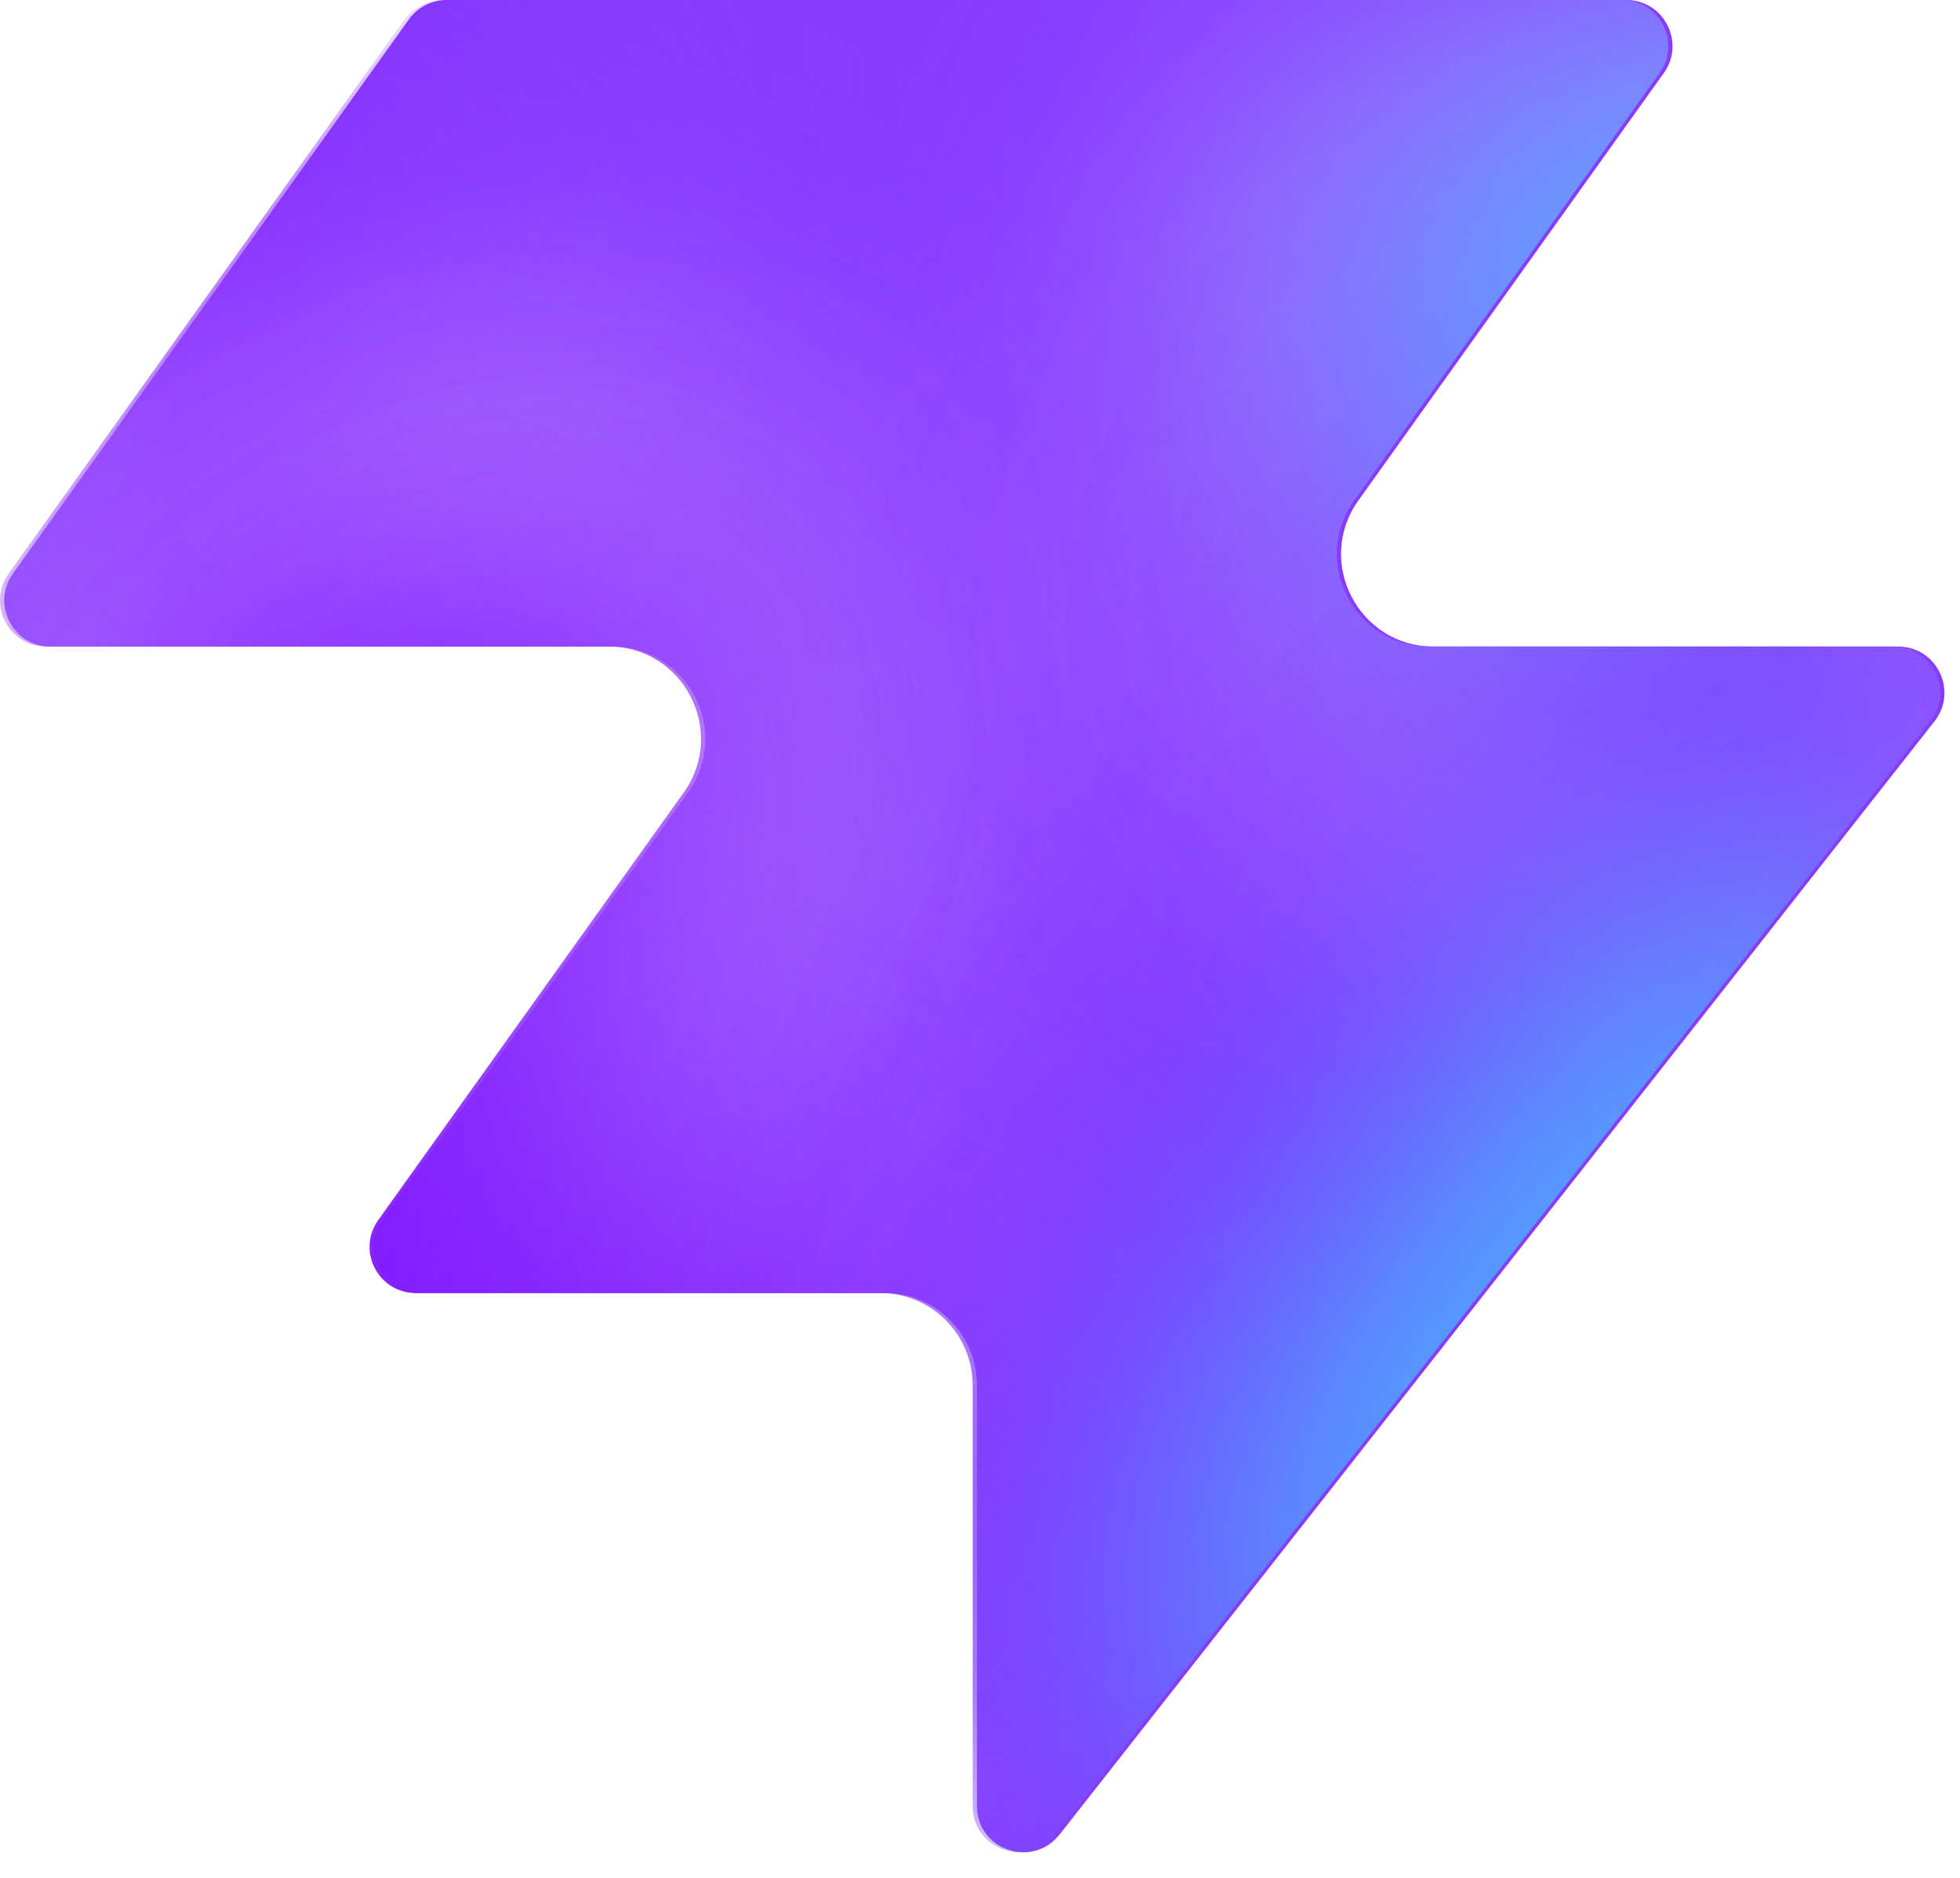
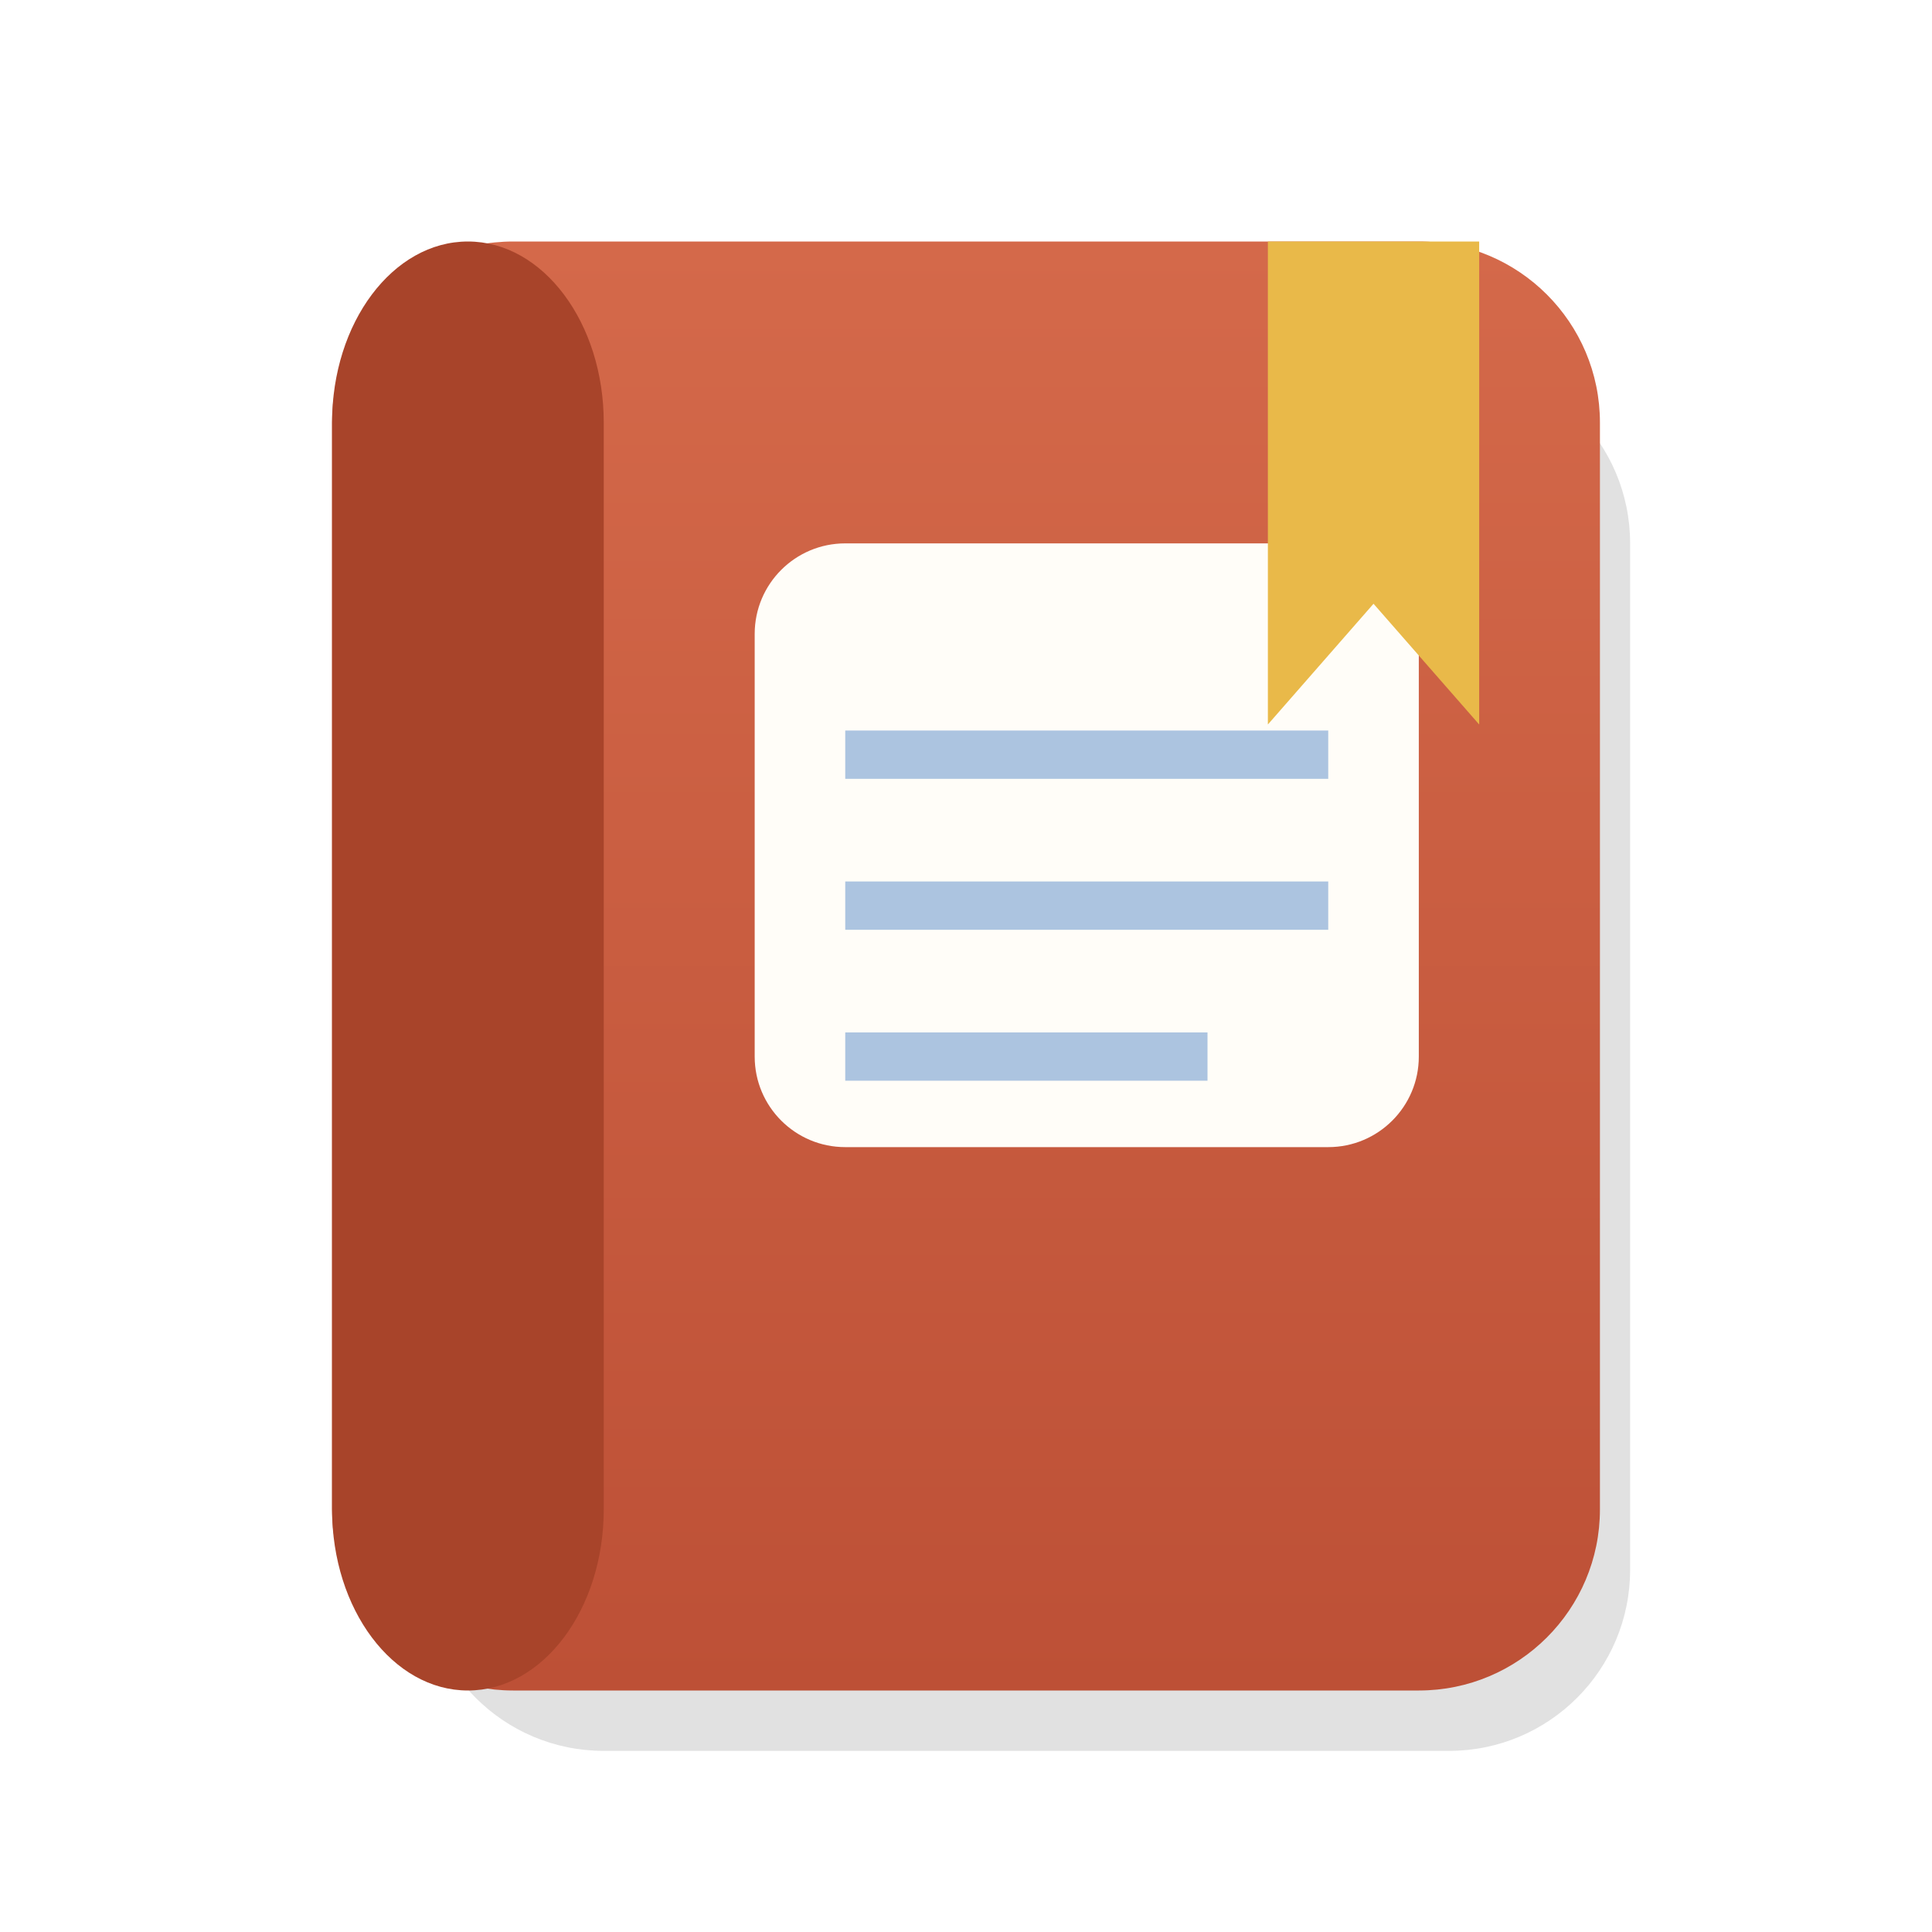
- <svg xmlns="http://www.w3.org/2000/svg" width="48" height="46" fill="none" viewBox="0 0 48 46">
-   <path fill="#863bff" d="M25.946 44.938c-.664.845-2.021.375-2.021-.698V33.937a2.26 2.26 0 0 0-2.262-2.262H10.287c-.92 0-1.456-1.04-.92-1.788l7.48-10.471c1.07-1.497 0-3.578-1.842-3.578H1.237c-.92 0-1.456-1.04-.92-1.788L10.013.474c.214-.297.556-.474.92-.474h28.894c.92 0 1.456 1.04.92 1.788l-7.48 10.471c-1.07 1.498 0 3.579 1.842 3.579h11.377c.943 0 1.473 1.088.89 1.83L25.947 44.94z" style="fill:#863bff;fill:color(display-p3 .525 .23 1);fill-opacity:1" />
-   <mask id="a" width="48" height="46" x="0" y="0" maskUnits="userSpaceOnUse" style="mask-type:alpha">
-     <path fill="#000" d="M25.842 44.938c-.664.844-2.021.375-2.021-.698V33.937a2.26 2.26 0 0 0-2.262-2.262H10.183c-.92 0-1.456-1.04-.92-1.788l7.48-10.471c1.07-1.498 0-3.579-1.842-3.579H1.133c-.92 0-1.456-1.04-.92-1.787L9.91.473c.214-.297.556-.474.92-.474h28.894c.92 0 1.456 1.04.92 1.788l-7.48 10.471c-1.07 1.498 0 3.578 1.842 3.578h11.377c.943 0 1.473 1.088.89 1.832L25.843 44.94z" style="fill:#000;fill-opacity:1" />
-   </mask>
-   <g mask="url(#a)">
-     <g filter="url(#b)">
-       <ellipse cx="5.508" cy="14.704" fill="#ede6ff" rx="5.508" ry="14.704" style="fill:#ede6ff;fill:color(display-p3 .927 .903 1);fill-opacity:1" transform="matrix(.00324 1 1 -.00324 -4.47 31.516)" />
-     </g>
-     <g filter="url(#c)">
-       <ellipse cx="10.399" cy="29.851" fill="#ede6ff" rx="10.399" ry="29.851" style="fill:#ede6ff;fill:color(display-p3 .927 .903 1);fill-opacity:1" transform="matrix(.00324 1 1 -.00324 -39.328 7.883)" />
-     </g>
-     <g filter="url(#d)">
-       <ellipse cx="5.508" cy="30.487" fill="#7e14ff" rx="5.508" ry="30.487" style="fill:#7e14ff;fill:color(display-p3 .492 .077 1);fill-opacity:1" transform="rotate(89.814 -25.913 -14.639)scale(1 -1)" />
-     </g>
-     <g filter="url(#e)">
-       <ellipse cx="5.508" cy="30.599" fill="#7e14ff" rx="5.508" ry="30.599" style="fill:#7e14ff;fill:color(display-p3 .492 .077 1);fill-opacity:1" transform="rotate(89.814 -32.644 -3.334)scale(1 -1)" />
-     </g>
-     <g filter="url(#f)">
-       <ellipse cx="5.508" cy="30.599" fill="#7e14ff" rx="5.508" ry="30.599" style="fill:#7e14ff;fill:color(display-p3 .492 .077 1);fill-opacity:1" transform="matrix(.00324 1 1 -.00324 -34.34 30.47)" />
-     </g>
-     <g filter="url(#g)">
-       <ellipse cx="14.072" cy="22.078" fill="#ede6ff" rx="14.072" ry="22.078" style="fill:#ede6ff;fill:color(display-p3 .927 .903 1);fill-opacity:1" transform="rotate(93.35 24.506 48.493)scale(-1 1)" />
-     </g>
-     <g filter="url(#h)">
-       <ellipse cx="3.47" cy="21.501" fill="#7e14ff" rx="3.47" ry="21.501" style="fill:#7e14ff;fill:color(display-p3 .492 .077 1);fill-opacity:1" transform="rotate(89.009 28.708 47.59)scale(-1 1)" />
-     </g>
-     <g filter="url(#i)">
-       <ellipse cx="3.47" cy="21.501" fill="#7e14ff" rx="3.47" ry="21.501" style="fill:#7e14ff;fill:color(display-p3 .492 .077 1);fill-opacity:1" transform="rotate(89.009 28.708 47.59)scale(-1 1)" />
-     </g>
-     <g filter="url(#j)">
-       <ellipse cx=".387" cy="8.972" fill="#7e14ff" rx="4.407" ry="29.108" style="fill:#7e14ff;fill:color(display-p3 .492 .077 1);fill-opacity:1" transform="rotate(39.51 .387 8.972)" />
-     </g>
-     <g filter="url(#k)">
-       <ellipse cx="47.523" cy="-6.092" fill="#7e14ff" rx="4.407" ry="29.108" style="fill:#7e14ff;fill:color(display-p3 .492 .077 1);fill-opacity:1" transform="rotate(37.892 47.523 -6.092)" />
-     </g>
-     <g filter="url(#l)">
-       <ellipse cx="41.412" cy="6.333" fill="#47bfff" rx="5.971" ry="9.665" style="fill:#47bfff;fill:color(display-p3 .28 .748 1);fill-opacity:1" transform="rotate(37.892 41.412 6.333)" />
-     </g>
-     <g filter="url(#m)">
-       <ellipse cx="-1.879" cy="38.332" fill="#7e14ff" rx="4.407" ry="29.108" style="fill:#7e14ff;fill:color(display-p3 .492 .077 1);fill-opacity:1" transform="rotate(37.892 -1.88 38.332)" />
-     </g>
-     <g filter="url(#n)">
-       <ellipse cx="-1.879" cy="38.332" fill="#7e14ff" rx="4.407" ry="29.108" style="fill:#7e14ff;fill:color(display-p3 .492 .077 1);fill-opacity:1" transform="rotate(37.892 -1.88 38.332)" />
-     </g>
-     <g filter="url(#o)">
-       <ellipse cx="35.651" cy="29.907" fill="#7e14ff" rx="4.407" ry="29.108" style="fill:#7e14ff;fill:color(display-p3 .492 .077 1);fill-opacity:1" transform="rotate(37.892 35.651 29.907)" />
-     </g>
-     <g filter="url(#p)">
-       <ellipse cx="38.418" cy="32.4" fill="#47bfff" rx="5.971" ry="15.297" style="fill:#47bfff;fill:color(display-p3 .28 .748 1);fill-opacity:1" transform="rotate(37.892 38.418 32.4)" />
-     </g>
-   </g>
+ <svg xmlns="http://www.w3.org/2000/svg" width="64" height="64" viewBox="0 0 64 64" fill="none">
  <defs>
-     <filter id="b" width="60.045" height="41.654" x="-19.77" y="16.149" color-interpolation-filters="sRGB" filterUnits="userSpaceOnUse">
-       <feFlood flood-opacity="0" result="BackgroundImageFix" />
-       <feBlend in="SourceGraphic" in2="BackgroundImageFix" result="shape" />
-       <feGaussianBlur result="effect1_foregroundBlur_2002_17158" stdDeviation="7.659" />
-     </filter>
-     <filter id="c" width="90.34" height="51.437" x="-54.613" y="-7.533" color-interpolation-filters="sRGB" filterUnits="userSpaceOnUse">
-       <feFlood flood-opacity="0" result="BackgroundImageFix" />
-       <feBlend in="SourceGraphic" in2="BackgroundImageFix" result="shape" />
-       <feGaussianBlur result="effect1_foregroundBlur_2002_17158" stdDeviation="7.659" />
-     </filter>
-     <filter id="d" width="79.355" height="29.4" x="-49.64" y="2.03" color-interpolation-filters="sRGB" filterUnits="userSpaceOnUse">
-       <feFlood flood-opacity="0" result="BackgroundImageFix" />
-       <feBlend in="SourceGraphic" in2="BackgroundImageFix" result="shape" />
-       <feGaussianBlur result="effect1_foregroundBlur_2002_17158" stdDeviation="4.596" />
-     </filter>
-     <filter id="e" width="79.579" height="29.4" x="-45.045" y="20.029" color-interpolation-filters="sRGB" filterUnits="userSpaceOnUse">
-       <feFlood flood-opacity="0" result="BackgroundImageFix" />
-       <feBlend in="SourceGraphic" in2="BackgroundImageFix" result="shape" />
-       <feGaussianBlur result="effect1_foregroundBlur_2002_17158" stdDeviation="4.596" />
-     </filter>
-     <filter id="f" width="79.579" height="29.4" x="-43.513" y="21.178" color-interpolation-filters="sRGB" filterUnits="userSpaceOnUse">
-       <feFlood flood-opacity="0" result="BackgroundImageFix" />
-       <feBlend in="SourceGraphic" in2="BackgroundImageFix" result="shape" />
-       <feGaussianBlur result="effect1_foregroundBlur_2002_17158" stdDeviation="4.596" />
-     </filter>
-     <filter id="g" width="74.749" height="58.852" x="15.756" y="-17.901" color-interpolation-filters="sRGB" filterUnits="userSpaceOnUse">
-       <feFlood flood-opacity="0" result="BackgroundImageFix" />
-       <feBlend in="SourceGraphic" in2="BackgroundImageFix" result="shape" />
-       <feGaussianBlur result="effect1_foregroundBlur_2002_17158" stdDeviation="7.659" />
-     </filter>
-     <filter id="h" width="61.377" height="25.362" x="23.548" y="2.284" color-interpolation-filters="sRGB" filterUnits="userSpaceOnUse">
-       <feFlood flood-opacity="0" result="BackgroundImageFix" />
-       <feBlend in="SourceGraphic" in2="BackgroundImageFix" result="shape" />
-       <feGaussianBlur result="effect1_foregroundBlur_2002_17158" stdDeviation="4.596" />
-     </filter>
-     <filter id="i" width="61.377" height="25.362" x="23.548" y="2.284" color-interpolation-filters="sRGB" filterUnits="userSpaceOnUse">
-       <feFlood flood-opacity="0" result="BackgroundImageFix" />
-       <feBlend in="SourceGraphic" in2="BackgroundImageFix" result="shape" />
-       <feGaussianBlur result="effect1_foregroundBlur_2002_17158" stdDeviation="4.596" />
-     </filter>
-     <filter id="j" width="56.045" height="63.649" x="-27.636" y="-22.853" color-interpolation-filters="sRGB" filterUnits="userSpaceOnUse">
-       <feFlood flood-opacity="0" result="BackgroundImageFix" />
-       <feBlend in="SourceGraphic" in2="BackgroundImageFix" result="shape" />
-       <feGaussianBlur result="effect1_foregroundBlur_2002_17158" stdDeviation="4.596" />
-     </filter>
-     <filter id="k" width="54.814" height="64.646" x="20.116" y="-38.415" color-interpolation-filters="sRGB" filterUnits="userSpaceOnUse">
-       <feFlood flood-opacity="0" result="BackgroundImageFix" />
-       <feBlend in="SourceGraphic" in2="BackgroundImageFix" result="shape" />
-       <feGaussianBlur result="effect1_foregroundBlur_2002_17158" stdDeviation="4.596" />
-     </filter>
-     <filter id="l" width="33.541" height="35.313" x="24.641" y="-11.323" color-interpolation-filters="sRGB" filterUnits="userSpaceOnUse">
-       <feFlood flood-opacity="0" result="BackgroundImageFix" />
-       <feBlend in="SourceGraphic" in2="BackgroundImageFix" result="shape" />
-       <feGaussianBlur result="effect1_foregroundBlur_2002_17158" stdDeviation="4.596" />
-     </filter>
-     <filter id="m" width="54.814" height="64.646" x="-29.286" y="6.009" color-interpolation-filters="sRGB" filterUnits="userSpaceOnUse">
-       <feFlood flood-opacity="0" result="BackgroundImageFix" />
-       <feBlend in="SourceGraphic" in2="BackgroundImageFix" result="shape" />
-       <feGaussianBlur result="effect1_foregroundBlur_2002_17158" stdDeviation="4.596" />
-     </filter>
-     <filter id="n" width="54.814" height="64.646" x="-29.286" y="6.009" color-interpolation-filters="sRGB" filterUnits="userSpaceOnUse">
-       <feFlood flood-opacity="0" result="BackgroundImageFix" />
-       <feBlend in="SourceGraphic" in2="BackgroundImageFix" result="shape" />
-       <feGaussianBlur result="effect1_foregroundBlur_2002_17158" stdDeviation="4.596" />
-     </filter>
-     <filter id="o" width="54.814" height="64.646" x="8.244" y="-2.416" color-interpolation-filters="sRGB" filterUnits="userSpaceOnUse">
-       <feFlood flood-opacity="0" result="BackgroundImageFix" />
-       <feBlend in="SourceGraphic" in2="BackgroundImageFix" result="shape" />
-       <feGaussianBlur result="effect1_foregroundBlur_2002_17158" stdDeviation="4.596" />
-     </filter>
-     <filter id="p" width="39.409" height="43.623" x="18.713" y="10.588" color-interpolation-filters="sRGB" filterUnits="userSpaceOnUse">
-       <feFlood flood-opacity="0" result="BackgroundImageFix" />
-       <feBlend in="SourceGraphic" in2="BackgroundImageFix" result="shape" />
-       <feGaussianBlur result="effect1_foregroundBlur_2002_17158" stdDeviation="4.596" />
-     </filter>
+     <linearGradient id="cover" x1="0" y1="0" x2="0" y2="1">
+       <stop offset="0" stop-color="#d4694a" />
+       <stop offset="1" stop-color="#bd5036" />
+     </linearGradient>
  </defs>
+   <rect x="14" y="12" width="40" height="46" rx="6" fill="#000000" opacity="0.12" />
+   <rect x="11" y="8" width="42" height="48" rx="6" fill="url(#cover)" />
+   <rect x="11" y="8" width="9" height="48" rx="6" fill="#a8442a" />
+   <rect x="25" y="18" width="22" height="20" rx="3" fill="#fffdf8" />
+   <line x1="28" y1="25" x2="44" y2="25" stroke="#acc4e0" stroke-width="1.6" />
+   <line x1="28" y1="30" x2="44" y2="30" stroke="#acc4e0" stroke-width="1.6" />
+   <line x1="28" y1="35" x2="40" y2="35" stroke="#acc4e0" stroke-width="1.6" />
+   <path d="M42 8 h7 v16 l-3.5 -4 -3.5 4 z" fill="#e9b949" />
</svg>
